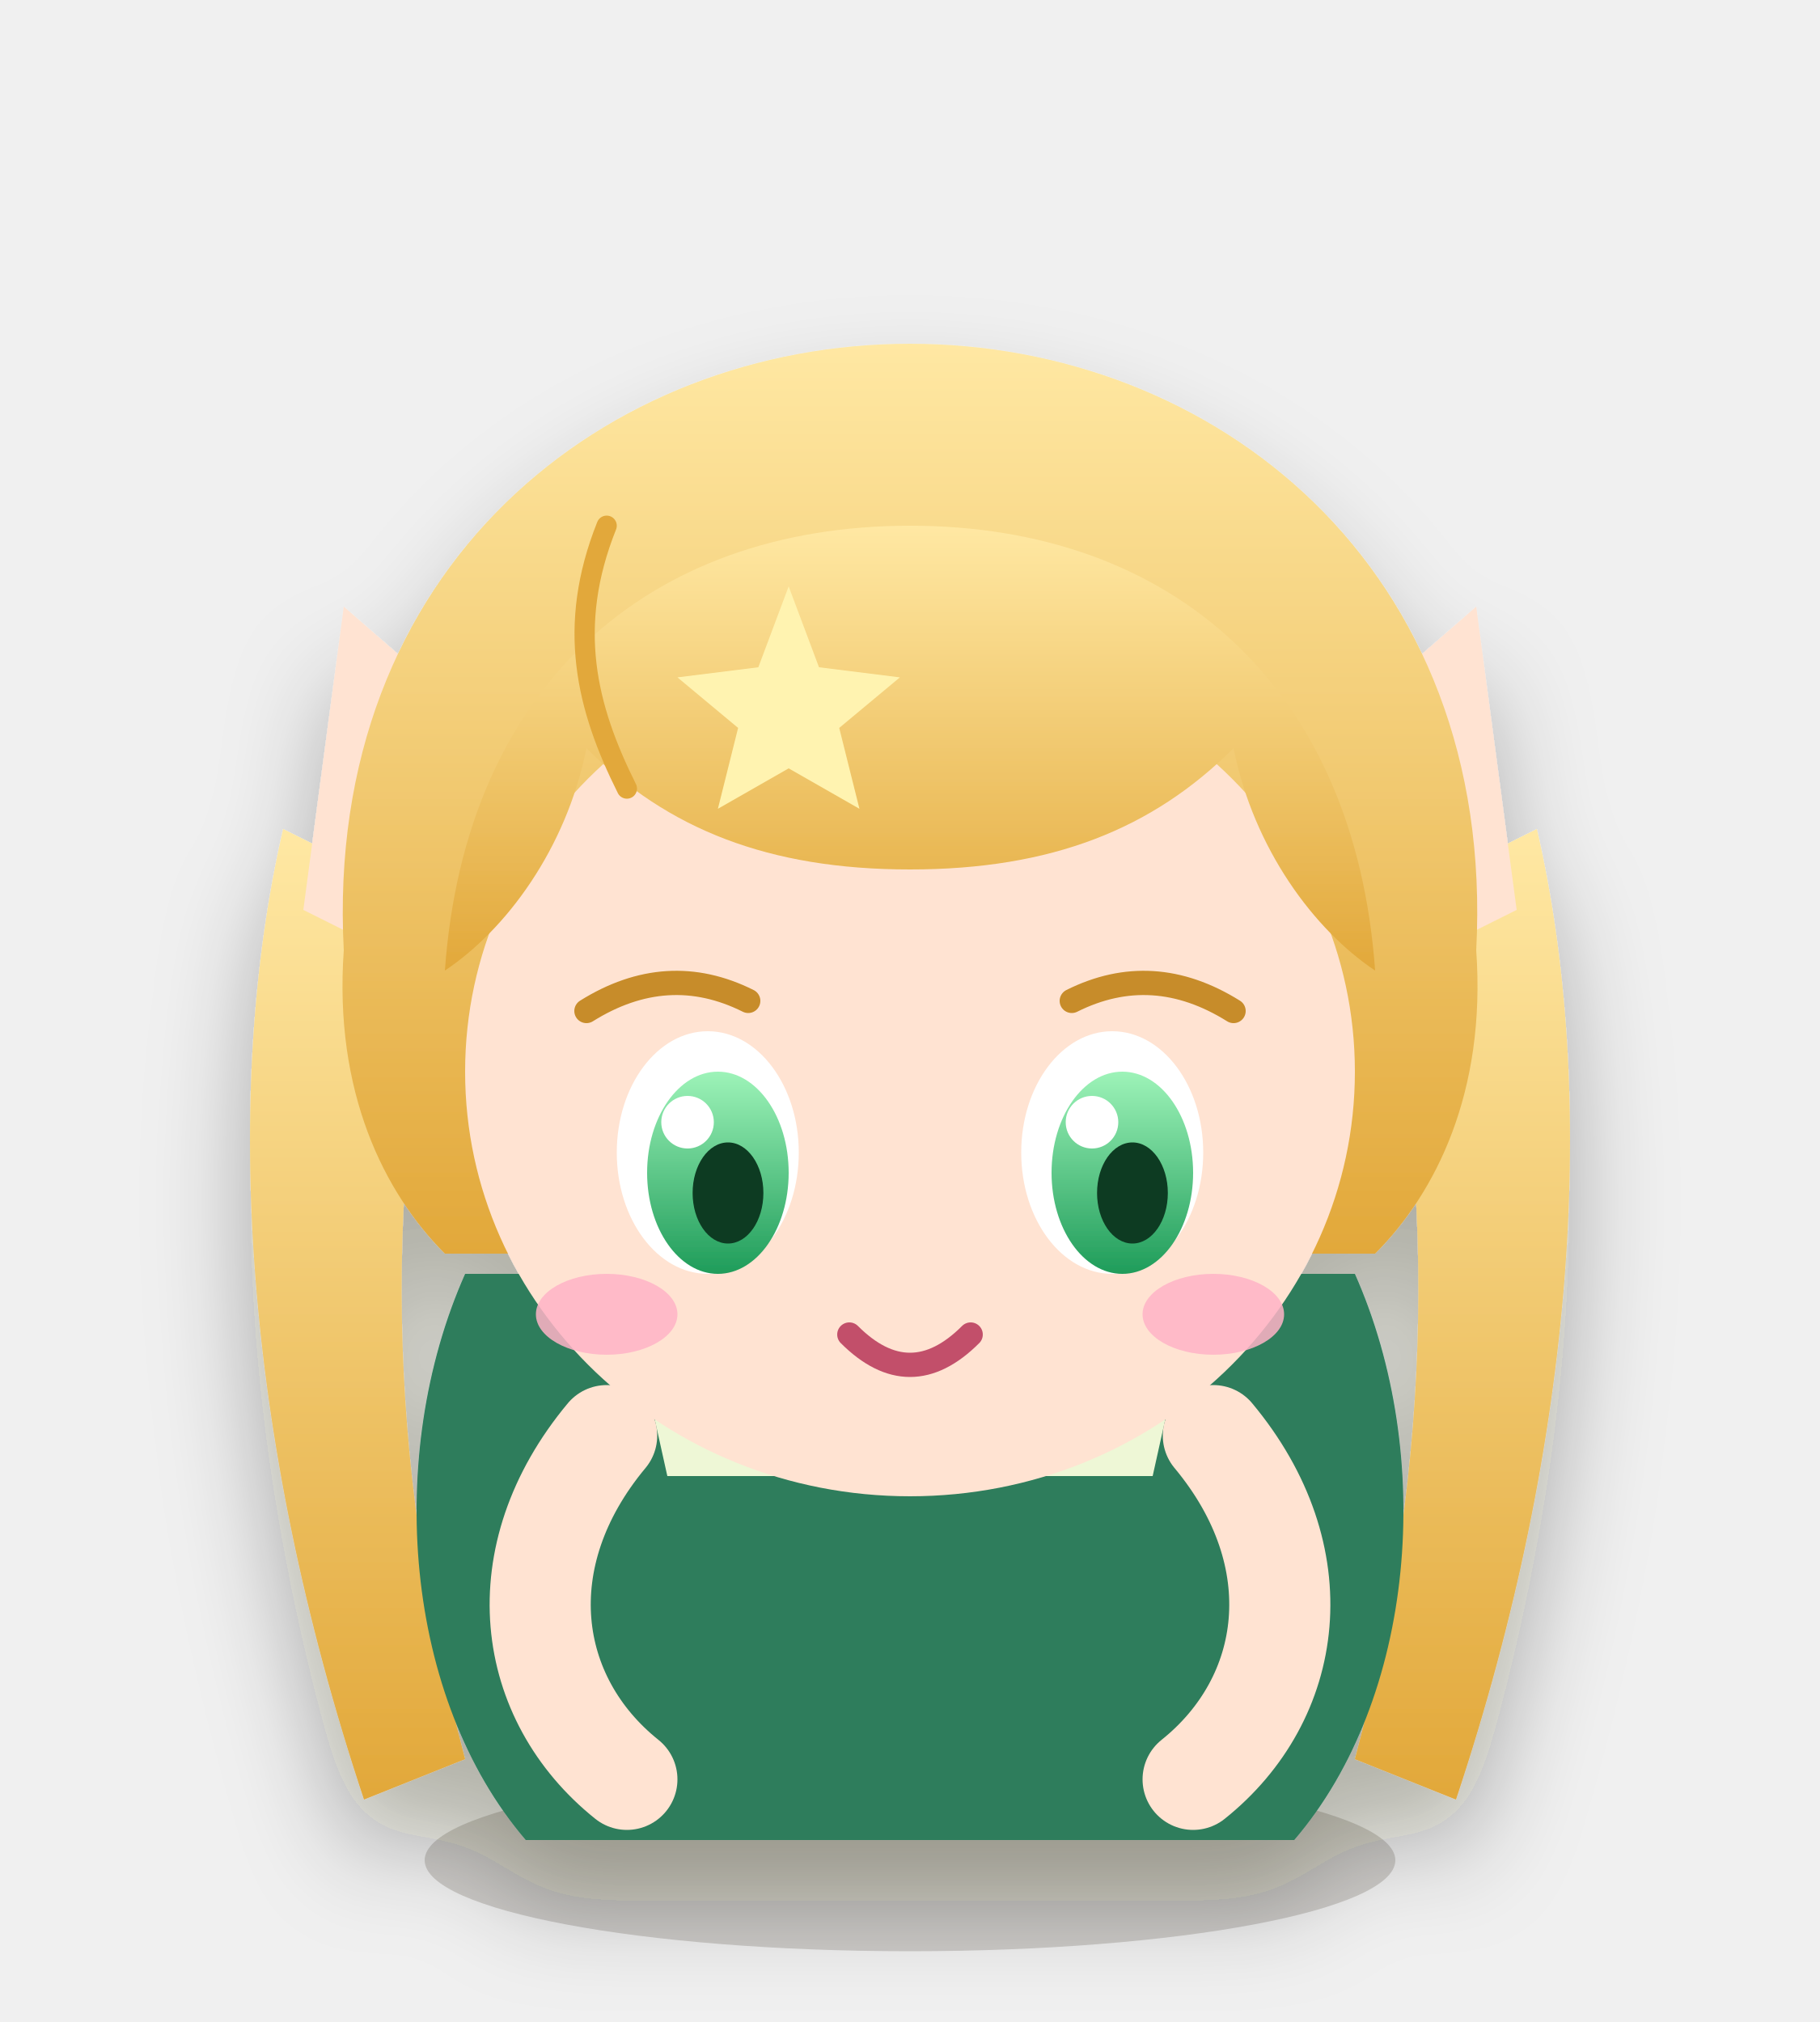
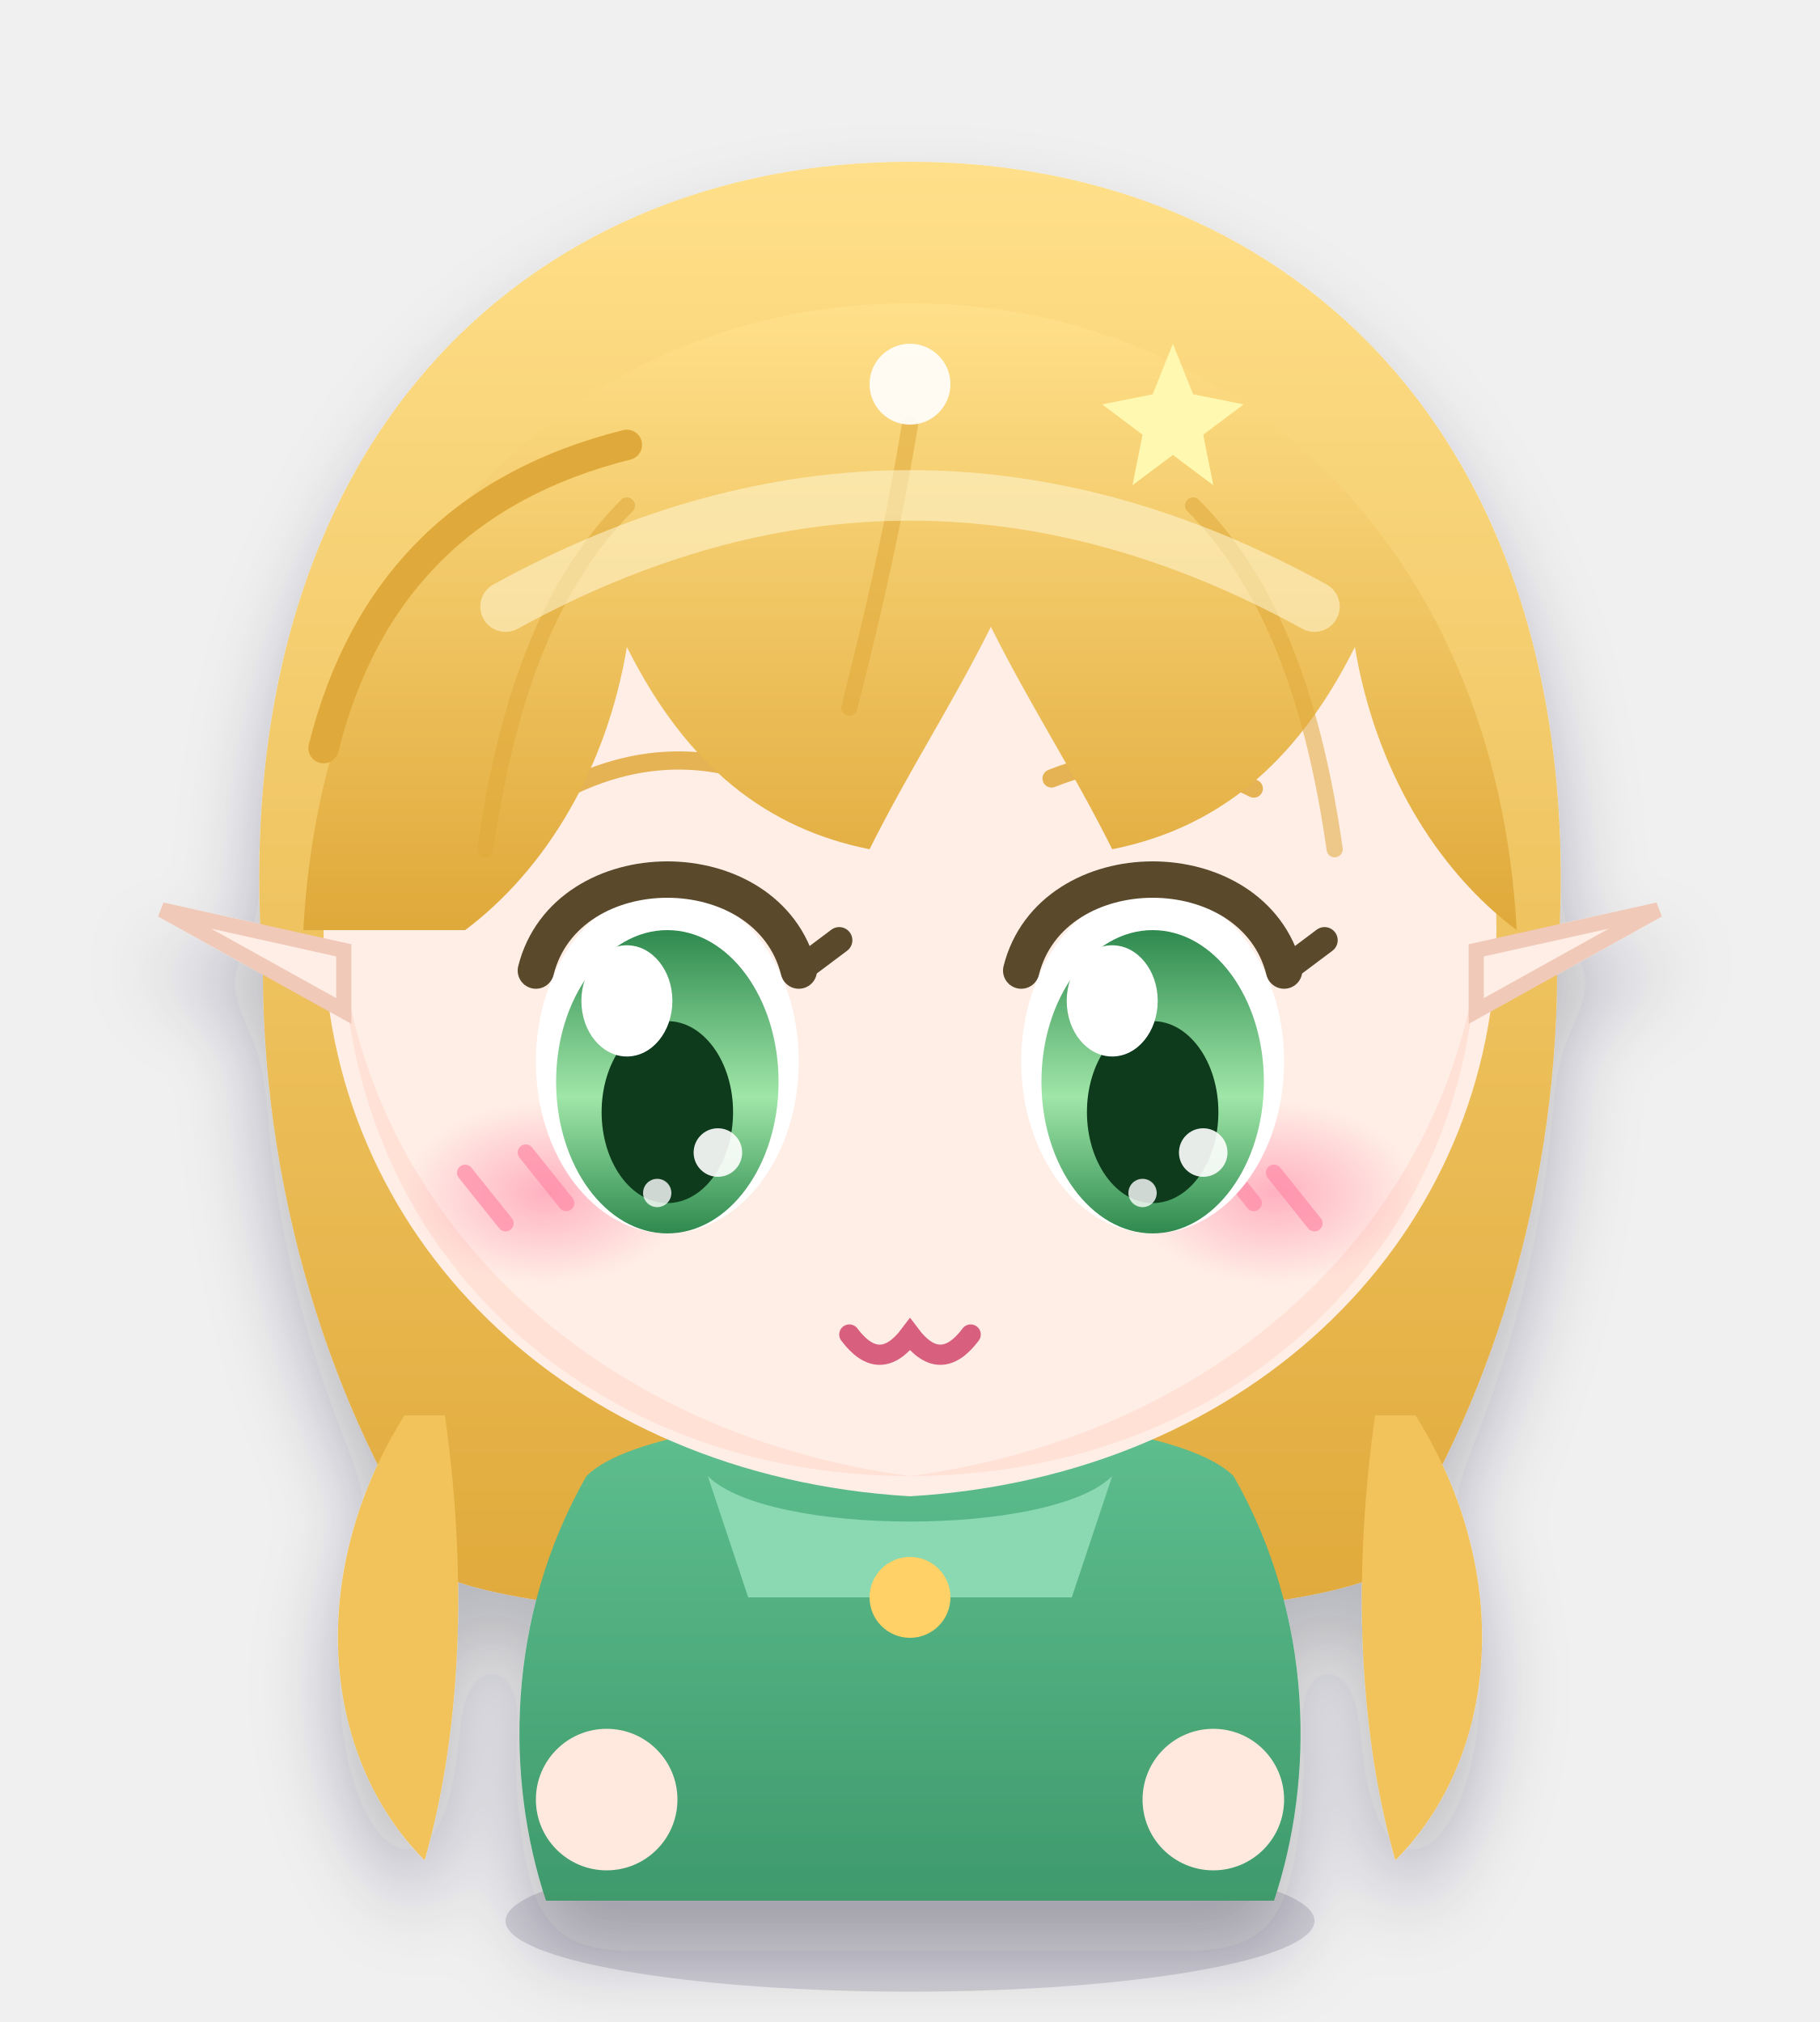
- <svg xmlns="http://www.w3.org/2000/svg" viewBox="0 0 180 200" role="img" aria-label="金发精灵少女桌宠">
+ <svg xmlns="http://www.w3.org/2000/svg" viewBox="0 0 180 200" role="img" aria-label="金发精灵桌宠">
  <defs>
-     <linearGradient id="gh" x1="0" y1="0" x2="0" y2="1">
-       <stop stop-color="#ffe8a3" />
-       <stop offset="1" stop-color="#e2a83a" />
+     <linearGradient id="elf-h" x1="0" y1="0" x2="0" y2="1">
+       <stop stop-color="#ffe08a" />
+       <stop offset="1" stop-color="#e0a93a" />
    </linearGradient>
-     <linearGradient id="ge" x1="0" y1="0" x2="0" y2="1">
-       <stop stop-color="#9df3b8" />
-       <stop offset="1" stop-color="#1f9c5a" />
+     <linearGradient id="elf-e" x1="0" y1="0" x2="0" y2="1">
+       <stop stop-color="#2f8a4f" />
+       <stop offset=".55" stop-color="#9fe6a8" />
+       <stop offset="1" stop-color="#2f8a4f" />
    </linearGradient>
-     <filter id="gs" x="-30%" y="-30%" width="160%" height="170%">
-       <feDropShadow dx="0" dy="6" stdDeviation="5" flood-color="#2a2010" flood-opacity=".3" />
+     <linearGradient id="elf-c" x1="0" y1="0" x2="0" y2="1">
+       <stop stop-color="#5fbf8f" />
+       <stop offset="1" stop-color="#3f9a6c" />
+     </linearGradient>
+     <radialGradient id="elf-b" cx=".5" cy=".5" r=".5">
+       <stop stop-color="#ff9db4" stop-opacity=".75" />
+       <stop offset="1" stop-color="#ff9db4" stop-opacity="0" />
+     </radialGradient>
+     <filter id="elf-s" x="-30%" y="-30%" width="160%" height="170%">
+       <feDropShadow dx="0" dy="5" stdDeviation="4" flood-color="#2a2340" flood-opacity=".28" />
    </filter>
  </defs>
-   <ellipse cx="90" cy="184" rx="48" ry="9" fill="#2a2010" opacity=".18" />
-   <g filter="url(#gs)">
-     <path d="M28 82c-6 26-4 60 8 96l10-4c-8-30-8-58-2-84z" fill="url(#gh)" />
-     <path d="M152 82c6 26 4 60-8 96l-10-4c8-30 8-58 2-84z" fill="url(#gh)" />
-     <path d="M46 126c-8 18-6 42 6 56h76c12-14 14-38 6-56z" fill="#2e7d5b" />
-     <path d="M62 128h56l-4 18H66z" fill="#eef7d6" />
-     <path d="M84 132l6 10 6-10z" fill="#e2a83a" />
-     <path d="M34 60l16 14-4 24-16-8z" fill="#ffe3d2" />
-     <path d="M146 60l-16 14 4 24 16-8z" fill="#ffe3d2" />
-     <path d="M34 94c-2-38 26-60 56-60s58 22 56 60c1 14-4 24-10 30l-92 0c-6-6-11-16-10-30z" fill="url(#gh)" />
-     <ellipse cx="90" cy="106" rx="44" ry="42" fill="#ffe3d2" />
-     <path d="M44 96c2-28 20-44 46-44s44 16 46 44c-6-4-12-12-14-22-8 8-18 12-32 12s-24-4-32-12c-2 10-8 18-14 22z" fill="url(#gh)" />
-     <path d="M60 52c-4 10-2 18 2 26" stroke="#e2a83a" stroke-width="2" fill="none" stroke-linecap="round" />
-     <path d="M78 58l3 8 8 1-6 5 2 8-7-4-7 4 2-8-6-5 8-1z" fill="#fff3b0" />
-     <ellipse cx="70" cy="114" rx="9" ry="12" fill="#fff" />
-     <ellipse cx="110" cy="114" rx="9" ry="12" fill="#fff" />
-     <ellipse cx="71" cy="116" rx="7" ry="10" fill="url(#ge)" />
-     <ellipse cx="111" cy="116" rx="7" ry="10" fill="url(#ge)" />
-     <ellipse cx="72" cy="118" rx="3.5" ry="5" fill="#0d3a22" />
-     <ellipse cx="112" cy="118" rx="3.5" ry="5" fill="#0d3a22" />
-     <circle cx="68" cy="111" r="2.6" fill="#fff" />
-     <circle cx="108" cy="111" r="2.6" fill="#fff" />
-     <path d="M58 100q8-5 16-1M106 99q8-4 16 1" stroke="#c78c2a" stroke-width="2.4" fill="none" stroke-linecap="round" />
-     <ellipse cx="60" cy="130" rx="7" ry="4" fill="#ffb3c7" opacity=".85" />
-     <ellipse cx="120" cy="130" rx="7" ry="4" fill="#ffb3c7" opacity=".85" />
-     <path d="M84 132q6 6 12 0" stroke="#c2506b" stroke-width="2.4" fill="none" stroke-linecap="round" />
-     <path d="M60 142c-10 12-8 26 2 34M120 142c10 12 8 26-2 34" stroke="#ffe3d2" stroke-width="10" fill="none" stroke-linecap="round" />
+   <ellipse cx="90" cy="190" rx="40" ry="7" fill="#2a2340" opacity=".16" />
+   <g filter="url(#elf-s)">
+     <path d="M26 96c-4-52 26-80 64-80s68 28 64 80c0 24-8 46-18 60-14 6-78 6-92 0-10-14-18-36-18-60z" fill="url(#elf-h)" />
+     <path d="M40 140c-10 16-8 34 2 44 4-14 4-30 2-44zM140 140c10 16 8 34-2 44-4-14-4-30-2-44z" fill="#f2c35a" />
+     <path d="M58 146c-8 14-8 30-4 42h72c4-12 4-28-4-42-8-8-56-8-64 0z" fill="url(#elf-c)" />
+     <path d="M70 146c6 6 34 6 40 0l-4 12H74z" fill="#8ad9b2" />
+     <circle cx="90" cy="158" r="4" fill="#ffd166" />
+     <circle cx="60" cy="178" r="7" fill="#ffe9df" />
+     <circle cx="120" cy="178" r="7" fill="#ffe9df" />
+     <rect x="80" y="128" width="20" height="18" rx="6" fill="#ffdccd" />
+     <path d="M32 92c0-36 26-58 58-58s58 22 58 58c0 30-24 54-58 56-34-2-58-26-58-56z" fill="#ffeee6" />
+     <path d="M34 96c4 26 26 46 56 50-30 0-54-20-56-50z" fill="#ffd9cc" opacity=".6" />
+     <path d="M146 96c-4 26-26 46-56 50 30 0 54-20 56-50z" fill="#ffd9cc" opacity=".6" />
+     <ellipse cx="54" cy="118" rx="14" ry="9" fill="url(#elf-b)" />
+     <ellipse cx="126" cy="118" rx="14" ry="9" fill="url(#elf-b)" />
+     <path d="M46 116l4 5M52 114l4 5M120 114l4 5M126 116l4 5" stroke="#ff8aa6" stroke-width="1.6" stroke-linecap="round" opacity=".7" />
+     <ellipse cx="66" cy="105" rx="13" ry="17" fill="#fff" />
+     <ellipse cx="66" cy="107" rx="11" ry="15" fill="url(#elf-e)" />
+     <ellipse cx="66" cy="110" rx="6.5" ry="9" fill="#0f3a1e" />
+     <ellipse cx="62" cy="99" rx="4.5" ry="5.5" fill="#fff" />
+     <circle cx="71" cy="114" r="2.4" fill="#fff" opacity=".9" />
+     <circle cx="65" cy="118" r="1.4" fill="#fff" opacity=".8" />
+     <path d="M53 96c3-12 23-12 26 0" stroke="#5a4a2c" stroke-width="3.6" fill="none" stroke-linecap="round" />
+     <path d="M79 96l4-3" stroke="#5a4a2c" stroke-width="2.6" stroke-linecap="round" />
+     <ellipse cx="114" cy="105" rx="13" ry="17" fill="#fff" />
+     <ellipse cx="114" cy="107" rx="11" ry="15" fill="url(#elf-e)" />
+     <ellipse cx="114" cy="110" rx="6.5" ry="9" fill="#0f3a1e" />
+     <ellipse cx="110" cy="99" rx="4.5" ry="5.5" fill="#fff" />
+     <circle cx="119" cy="114" r="2.4" fill="#fff" opacity=".9" />
+     <circle cx="113" cy="118" r="1.4" fill="#fff" opacity=".8" />
+     <path d="M101 96c3-12 23-12 26 0" stroke="#5a4a2c" stroke-width="3.6" fill="none" stroke-linecap="round" />
+     <path d="M127 96l4-3" stroke="#5a4a2c" stroke-width="2.6" stroke-linecap="round" />
+     <path d="M56 78q10-5 20-1" stroke="#e0a93a" stroke-width="1.8" fill="none" stroke-linecap="round" opacity=".85" />
+     <path d="M104 77q10-4 20 1" stroke="#e0a93a" stroke-width="1.8" fill="none" stroke-linecap="round" opacity=".85" />
+     <path d="M84 132q3 4 6 0q3 4 6 0" stroke="#d8607e" stroke-width="2" fill="none" stroke-linecap="round" />
+     <path d="M30 92c2-38 28-62 60-62s58 24 60 62c-8-6-14-16-16-28-6 12-14 18-24 20-4-8-8-14-12-22-4 8-8 14-12 22-10-2-18-8-24-20-2 12-8 22-16 28z" fill="url(#elf-h)" />
+     <path d="M62 50c-8 8-12 20-14 34M118 50c8 8 12 20 14 34M90 42c-2 12-4 20-6 28" stroke="#e0a93a" stroke-width="1.6" fill="none" stroke-linecap="round" opacity=".55" />
+     <path d="M50 60q40-22 80 0" stroke="#fff7d6" stroke-width="5" fill="none" stroke-linecap="round" opacity=".55" />
+     <path d="M34 100l-18-10 18 4z" fill="#ffeee6" stroke="#f0c9b8" stroke-width="1.5" />
+     <path d="M146 100l18-10-18 4z" fill="#ffeee6" stroke="#f0c9b8" stroke-width="1.5" />
+     <path d="M62 44c-16 4-26 14-30 30" stroke="#e0a93a" stroke-width="3" fill="none" stroke-linecap="round" />
+     <circle cx="90" cy="38" r="4" fill="#fff" opacity=".9" />
+     <path d="M116 34l2 5 5 1-4 3 1 5-4-3-4 3 1-5-4-3 5-1z" fill="#fff8b0" />
  </g>
</svg>
